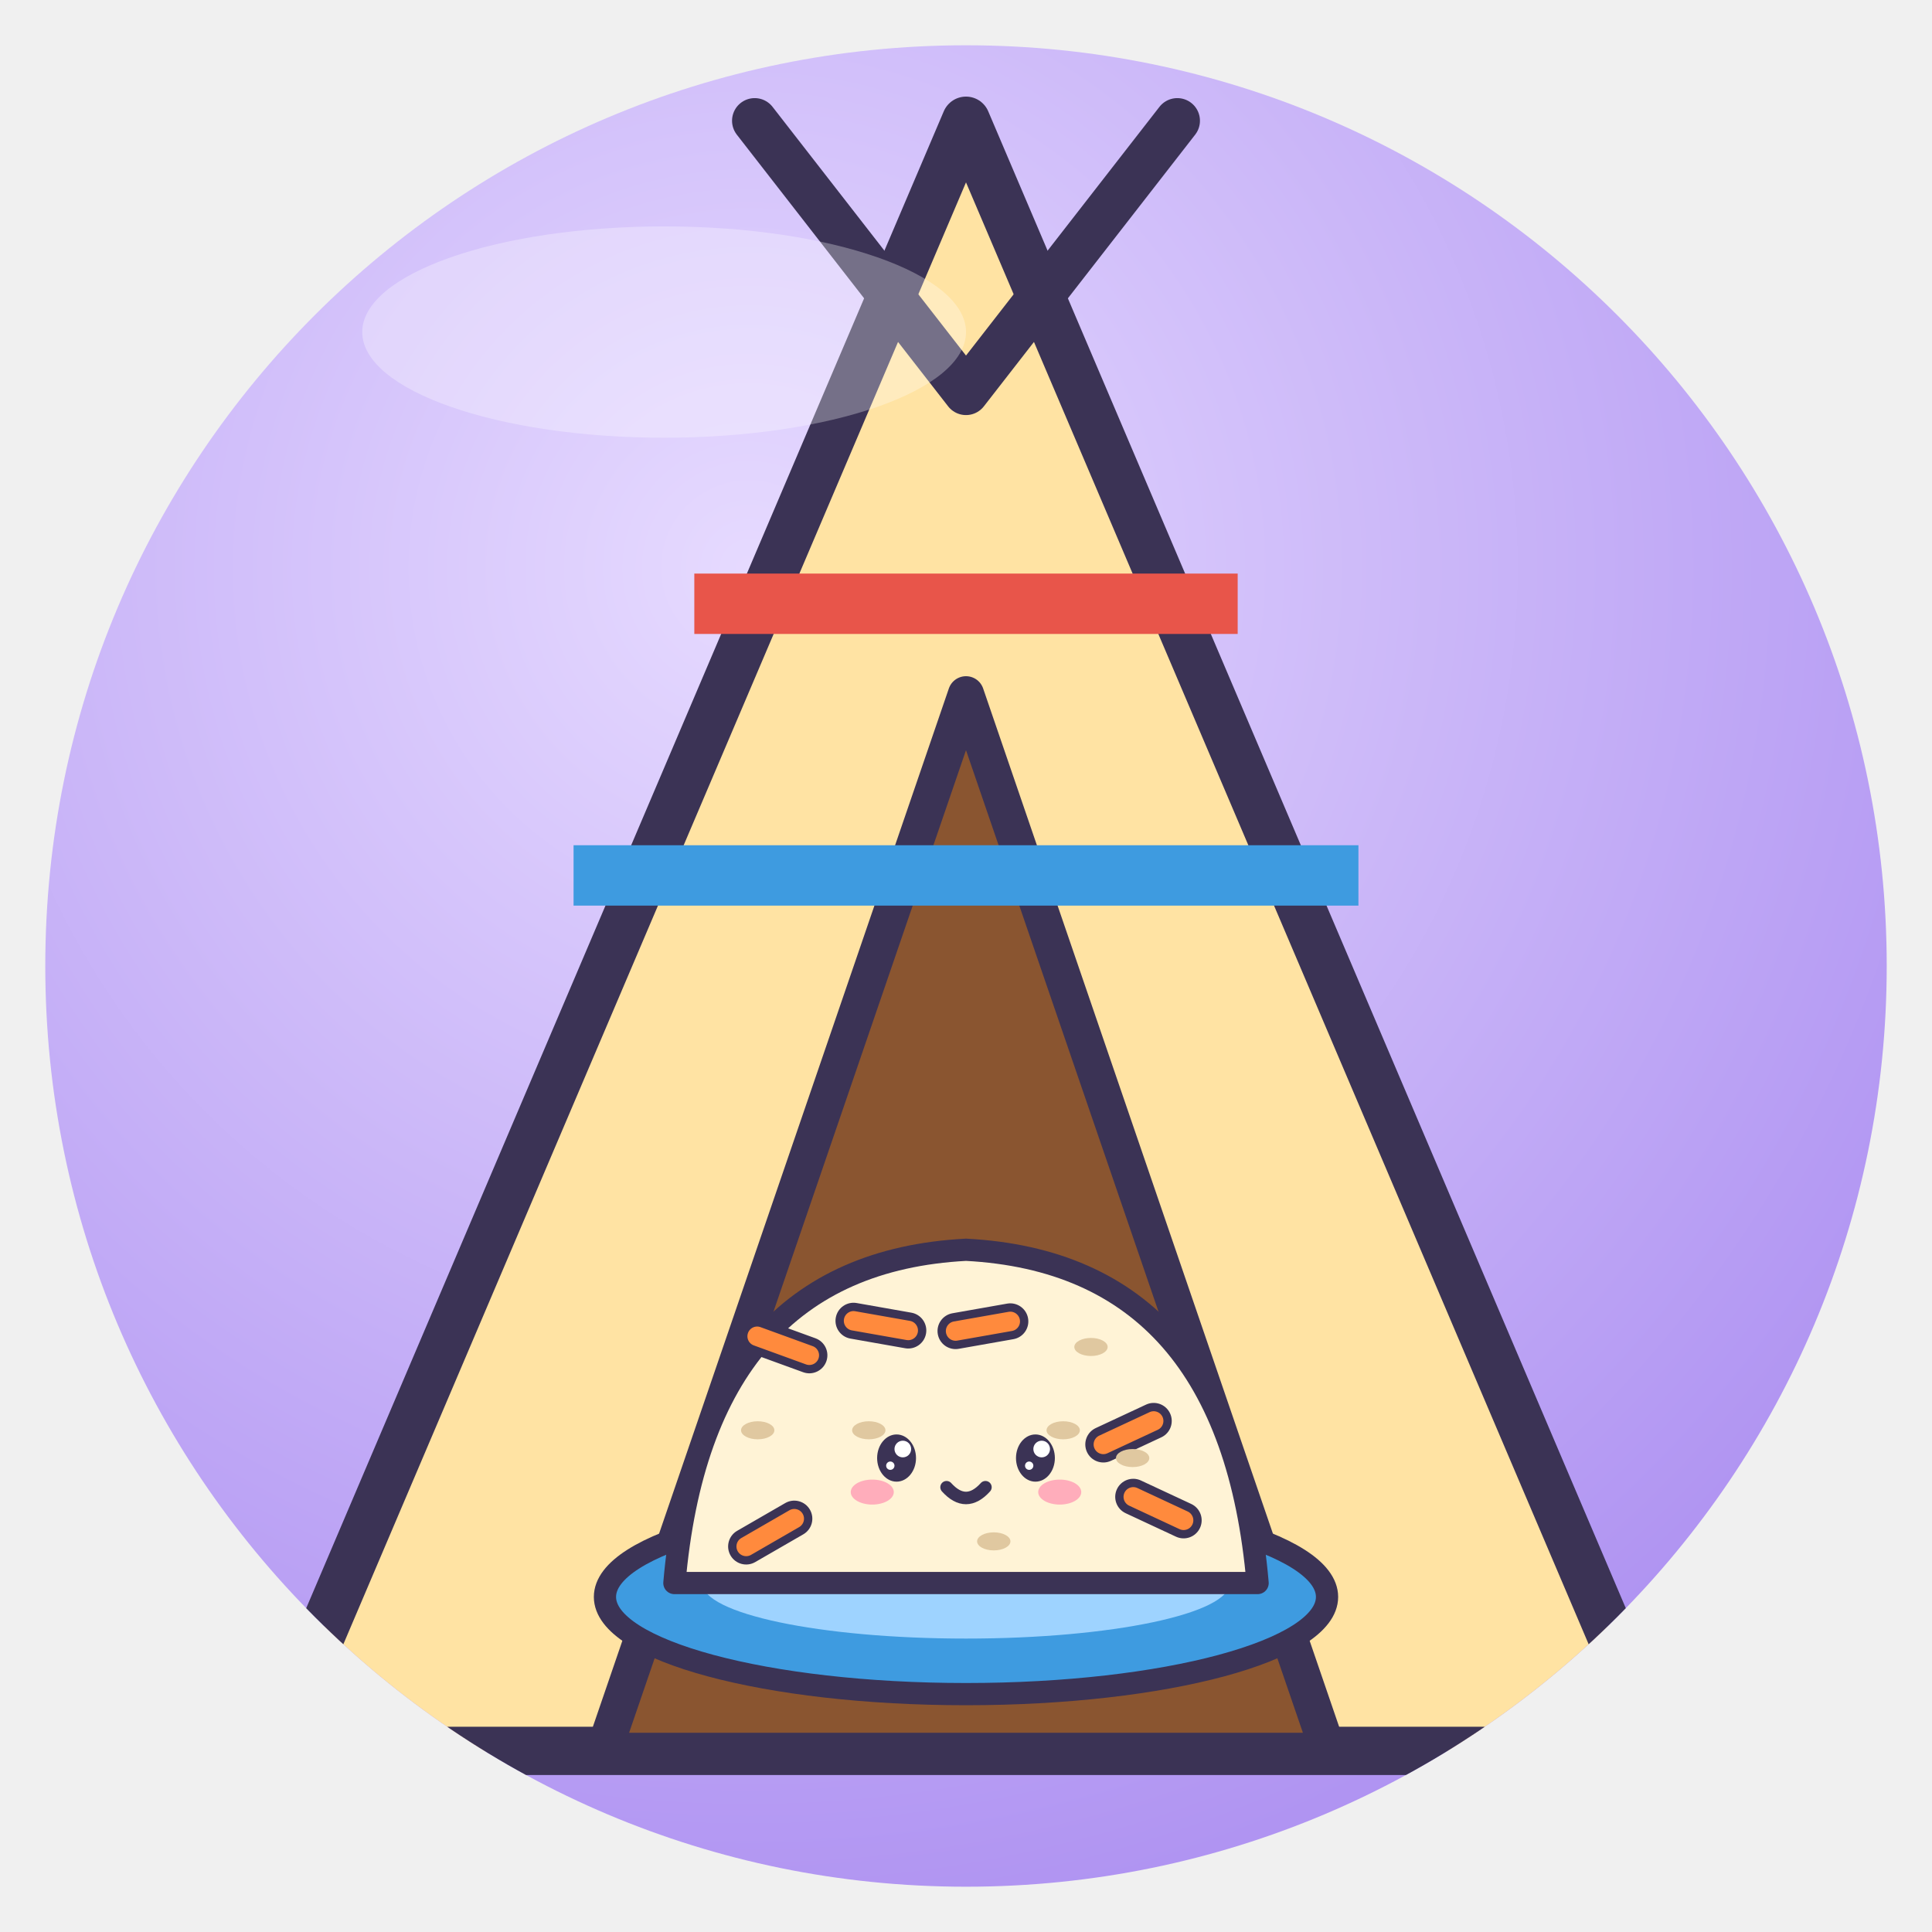
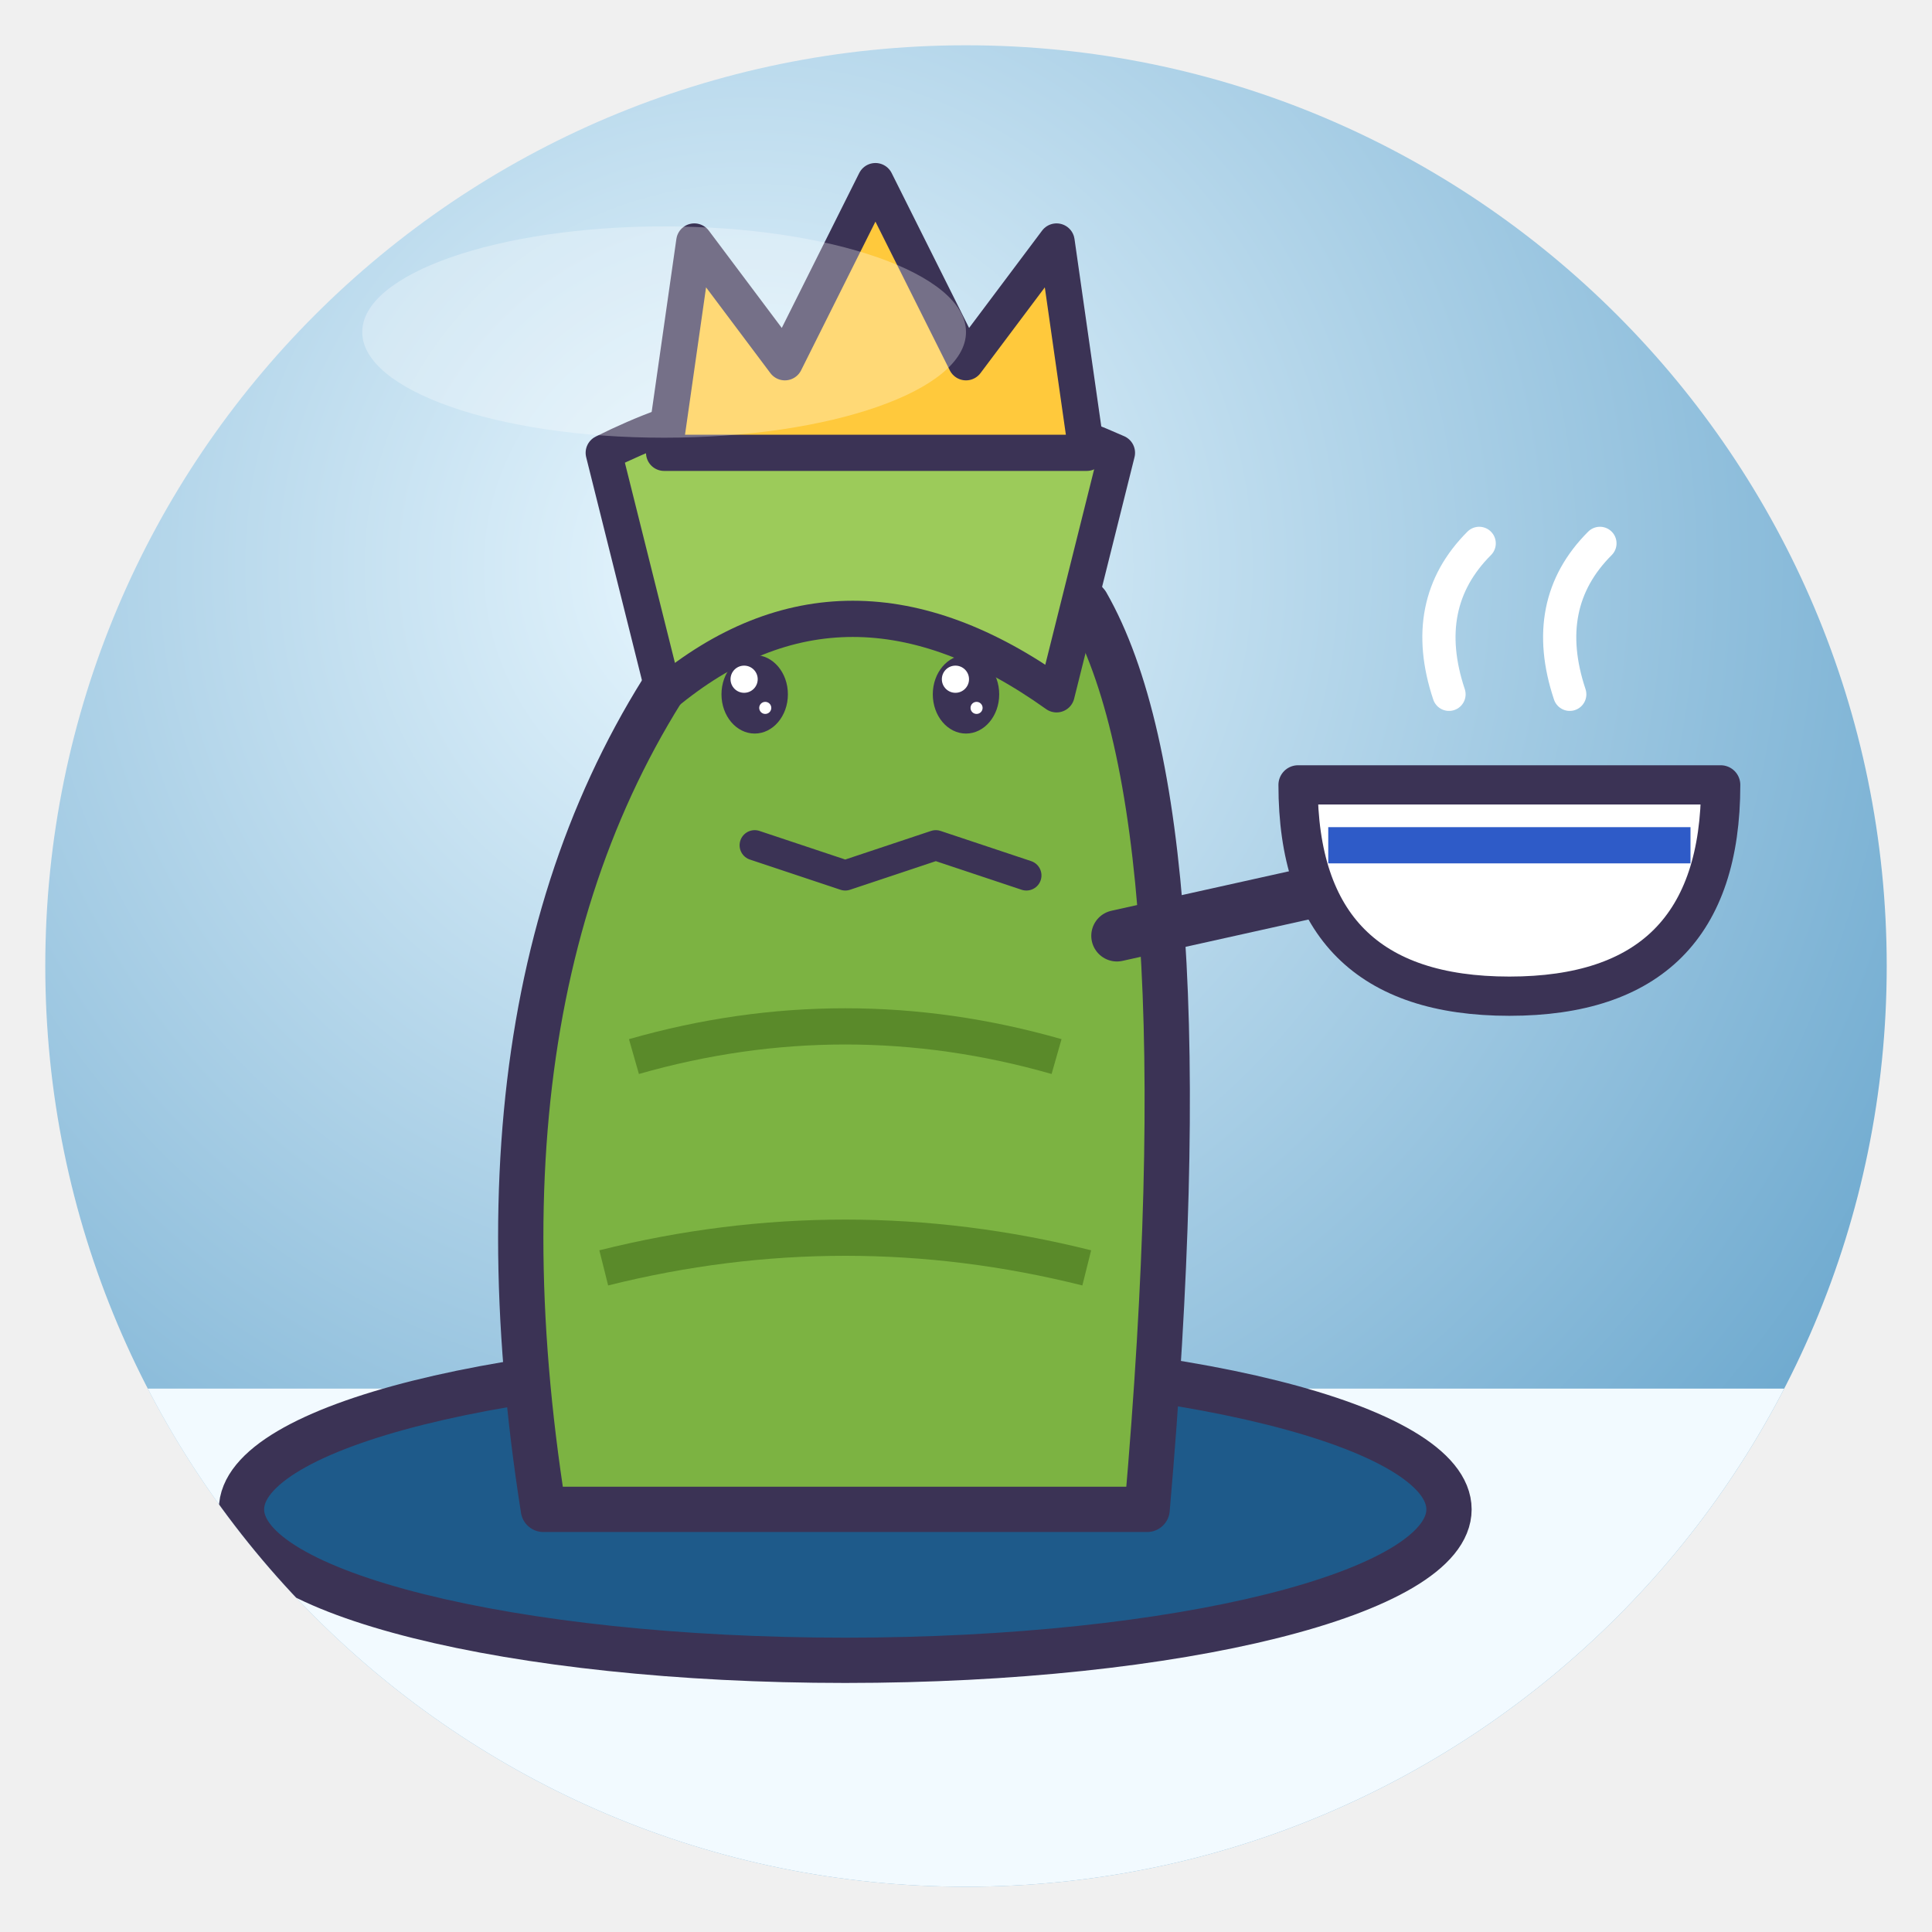
<svg xmlns="http://www.w3.org/2000/svg" viewBox="0 0 128 128" width="128" height="128">
  <defs>
    <radialGradient id="g" cx="38%" cy="28%" r="85%">
-       <stop offset="0" stop-color="#E6DAFF" />
-       <stop offset="1" stop-color="#A98BF0" />
+       <stop offset="0" stop-color="#EAF8FF" />
+       <stop offset="1" stop-color="#5C9EC8" />
    </radialGradient>
    <clipPath id="c">
      <circle cx="64" cy="64" r="61" />
    </clipPath>
  </defs>
  <circle cx="64" cy="64" r="61" fill="url(#g)" />
  <g clip-path="url(#c)">
-     <path d="M64 8 L18 116 H110Z" fill="#FFE3A3" stroke="#3B3355" stroke-width="3.2" stroke-linejoin="round" stroke-linecap="round" />
-     <path d="M50 8 L64 26 L78 8" fill="none" stroke="#3B3355" stroke-linejoin="round" stroke-linecap="round" stroke-width="3" />
-     <path d="M64 46 L40 116 H88Z" fill="#8A5530" stroke="#3B3355" stroke-linejoin="round" stroke-linecap="round" stroke-width="2.4" />
-     <path d="M46 40 L82 40" stroke="#E8554A" stroke-width="4" />
-     <path d="M38 58 L90 58" stroke="#3E9BE0" stroke-width="4" />
-     <g transform="translate(64 92) rotate(0) scale(-0.46 0.46) translate(-64 -64)">
-       <ellipse cx="64" cy="94" rx="52" ry="14" fill="#3E9BE0" stroke="#3B3355" stroke-width="3.2" stroke-linejoin="round" stroke-linecap="round" />
-       <ellipse cx="64" cy="92" rx="38" ry="8" fill="#9ED3FF" />
-       <path d="M22 92 Q26 46 64 44 Q102 46 106 92Z" fill="#FFF3D6" stroke="#3B3355" stroke-width="3.2" stroke-linejoin="round" stroke-linecap="round" />
-       <rect x="36" y="66" width="12" height="4" rx="2" fill="#FF8A3D" stroke="#3B3355" stroke-linejoin="round" stroke-linecap="round" stroke-width="1.2" transform="rotate(25 36 66)" />
-       <rect x="84" y="58" width="12" height="4" rx="2" fill="#FF8A3D" stroke="#3B3355" stroke-linejoin="round" stroke-linecap="round" stroke-width="1.2" transform="rotate(-20 84 58)" />
-       <rect x="56" y="52" width="12" height="4" rx="2" fill="#FF8A3D" stroke="#3B3355" stroke-linejoin="round" stroke-linecap="round" stroke-width="1.2" transform="rotate(10 56 52)" />
-       <rect x="88" y="80" width="12" height="4" rx="2" fill="#FF8A3D" stroke="#3B3355" stroke-linejoin="round" stroke-linecap="round" stroke-width="1.2" transform="rotate(30 88 80)" />
-       <rect x="30" y="82" width="12" height="4" rx="2" fill="#FF8A3D" stroke="#3B3355" stroke-linejoin="round" stroke-linecap="round" stroke-width="1.2" transform="rotate(-25 30 82)" />
-       <rect x="70" y="54" width="12" height="4" rx="2" fill="#FF8A3D" stroke="#3B3355" stroke-linejoin="round" stroke-linecap="round" stroke-width="1.2" transform="rotate(-10 70 54)" />
-       <ellipse cx="46" cy="58" rx="2.4" ry="1.3" fill="#E0C8A0" />
-       <ellipse cx="78" cy="70" rx="2.4" ry="1.3" fill="#E0C8A0" />
-       <ellipse cx="40" cy="74" rx="2.4" ry="1.3" fill="#E0C8A0" />
-       <ellipse cx="94" cy="70" rx="2.4" ry="1.3" fill="#E0C8A0" />
-       <ellipse cx="60" cy="86" rx="2.4" ry="1.3" fill="#E0C8A0" />
-       <ellipse cx="50" cy="70" rx="2.4" ry="1.3" fill="#E0C8A0" />
-       <ellipse cx="54" cy="74" rx="2.8" ry="3.4" fill="#3B3355" />
-       <circle cx="53.1" cy="72.7" r="1.2" fill="#fff" />
-       <circle cx="54.9" cy="75.1" r="0.6" fill="#fff" />
-       <ellipse cx="74" cy="74" rx="2.8" ry="3.4" fill="#3B3355" />
-       <circle cx="73.1" cy="72.7" r="1.2" fill="#fff" />
-       <circle cx="74.9" cy="75.1" r="0.6" fill="#fff" />
-       <ellipse cx="50.5" cy="78.9" rx="3.1" ry="1.8" fill="#FF7FA8" opacity=".6" />
-       <ellipse cx="77.5" cy="78.9" rx="3.1" ry="1.8" fill="#FF7FA8" opacity=".6" />
-       <path d="M61.2 78.2 Q64 81.3 66.8 78.2" fill="none" stroke="#3B3355" stroke-linejoin="round" stroke-linecap="round" stroke-width="1.8" />
-     </g>
+     <path d="M0 92 H128 V128 H0Z" fill="#F2FAFF" />
+     <ellipse cx="56" cy="100" rx="40" ry="10" fill="#1E5A8A" stroke="#3B3355" stroke-linejoin="round" stroke-linecap="round" stroke-width="3" />
+     <path d="M36 100 Q30 62 48 40 Q60 26 72 40 Q80 54 76 100Z" fill="#7CB342" stroke="#3B3355" stroke-linejoin="round" stroke-linecap="round" stroke-width="3" />
+     <path d="M42 70 Q56 66 70 70 M40 84 Q56 80 72 84" fill="none" stroke="#5A8A2A" stroke-width="2.4" />
+     <path d="M44 46 Q56 36 70 46 L74 30 Q56 22 40 30Z" fill="#9CCB5A" stroke="#3B3355" stroke-linejoin="round" stroke-linecap="round" stroke-width="2.4" />
+     <path d="M44 30 L46 16 L52 24 L58 12 L64 24 L70 16 L72 30Z" fill="#FFC93C" stroke="#3B3355" stroke-linejoin="round" stroke-linecap="round" stroke-width="2.4" />
+     <ellipse cx="50" cy="46" rx="2.2" ry="2.6" fill="#3B3355" />
+     <circle cx="49.3" cy="45.0" r="0.9" fill="#fff" />
+     <circle cx="50.7" cy="46.9" r="0.4" fill="#fff" />
+     <ellipse cx="64" cy="46" rx="2.2" ry="2.6" fill="#3B3355" />
+     <circle cx="63.3" cy="45.0" r="0.9" fill="#fff" />
+     <circle cx="64.7" cy="46.9" r="0.4" fill="#fff" />
+     <path d="M50 56 L56 58 L62 56 L68 58" fill="none" stroke="#3B3355" stroke-linejoin="round" stroke-linecap="round" stroke-width="2" />
+     <path d="M74 62 L92 58" stroke="#3B3355" stroke-linejoin="round" stroke-linecap="round" stroke-width="3.4" />
+     <path d="M86 52 Q86 66 100 66 Q114 66 114 52Z" fill="#fff" stroke="#3B3355" stroke-linejoin="round" stroke-linecap="round" stroke-width="2.6" />
+     <path d="M88 56 H112" stroke="#2E5BC8" stroke-width="2.4" />
+     <path d="M96 46 Q94 40 98 36 M104 46 Q102 40 106 36" fill="none" stroke="#fff" stroke-width="2.2" stroke-linecap="round" />
  </g>
  <ellipse cx="44" cy="22" rx="20" ry="7" fill="#fff" opacity=".3" />
</svg>
